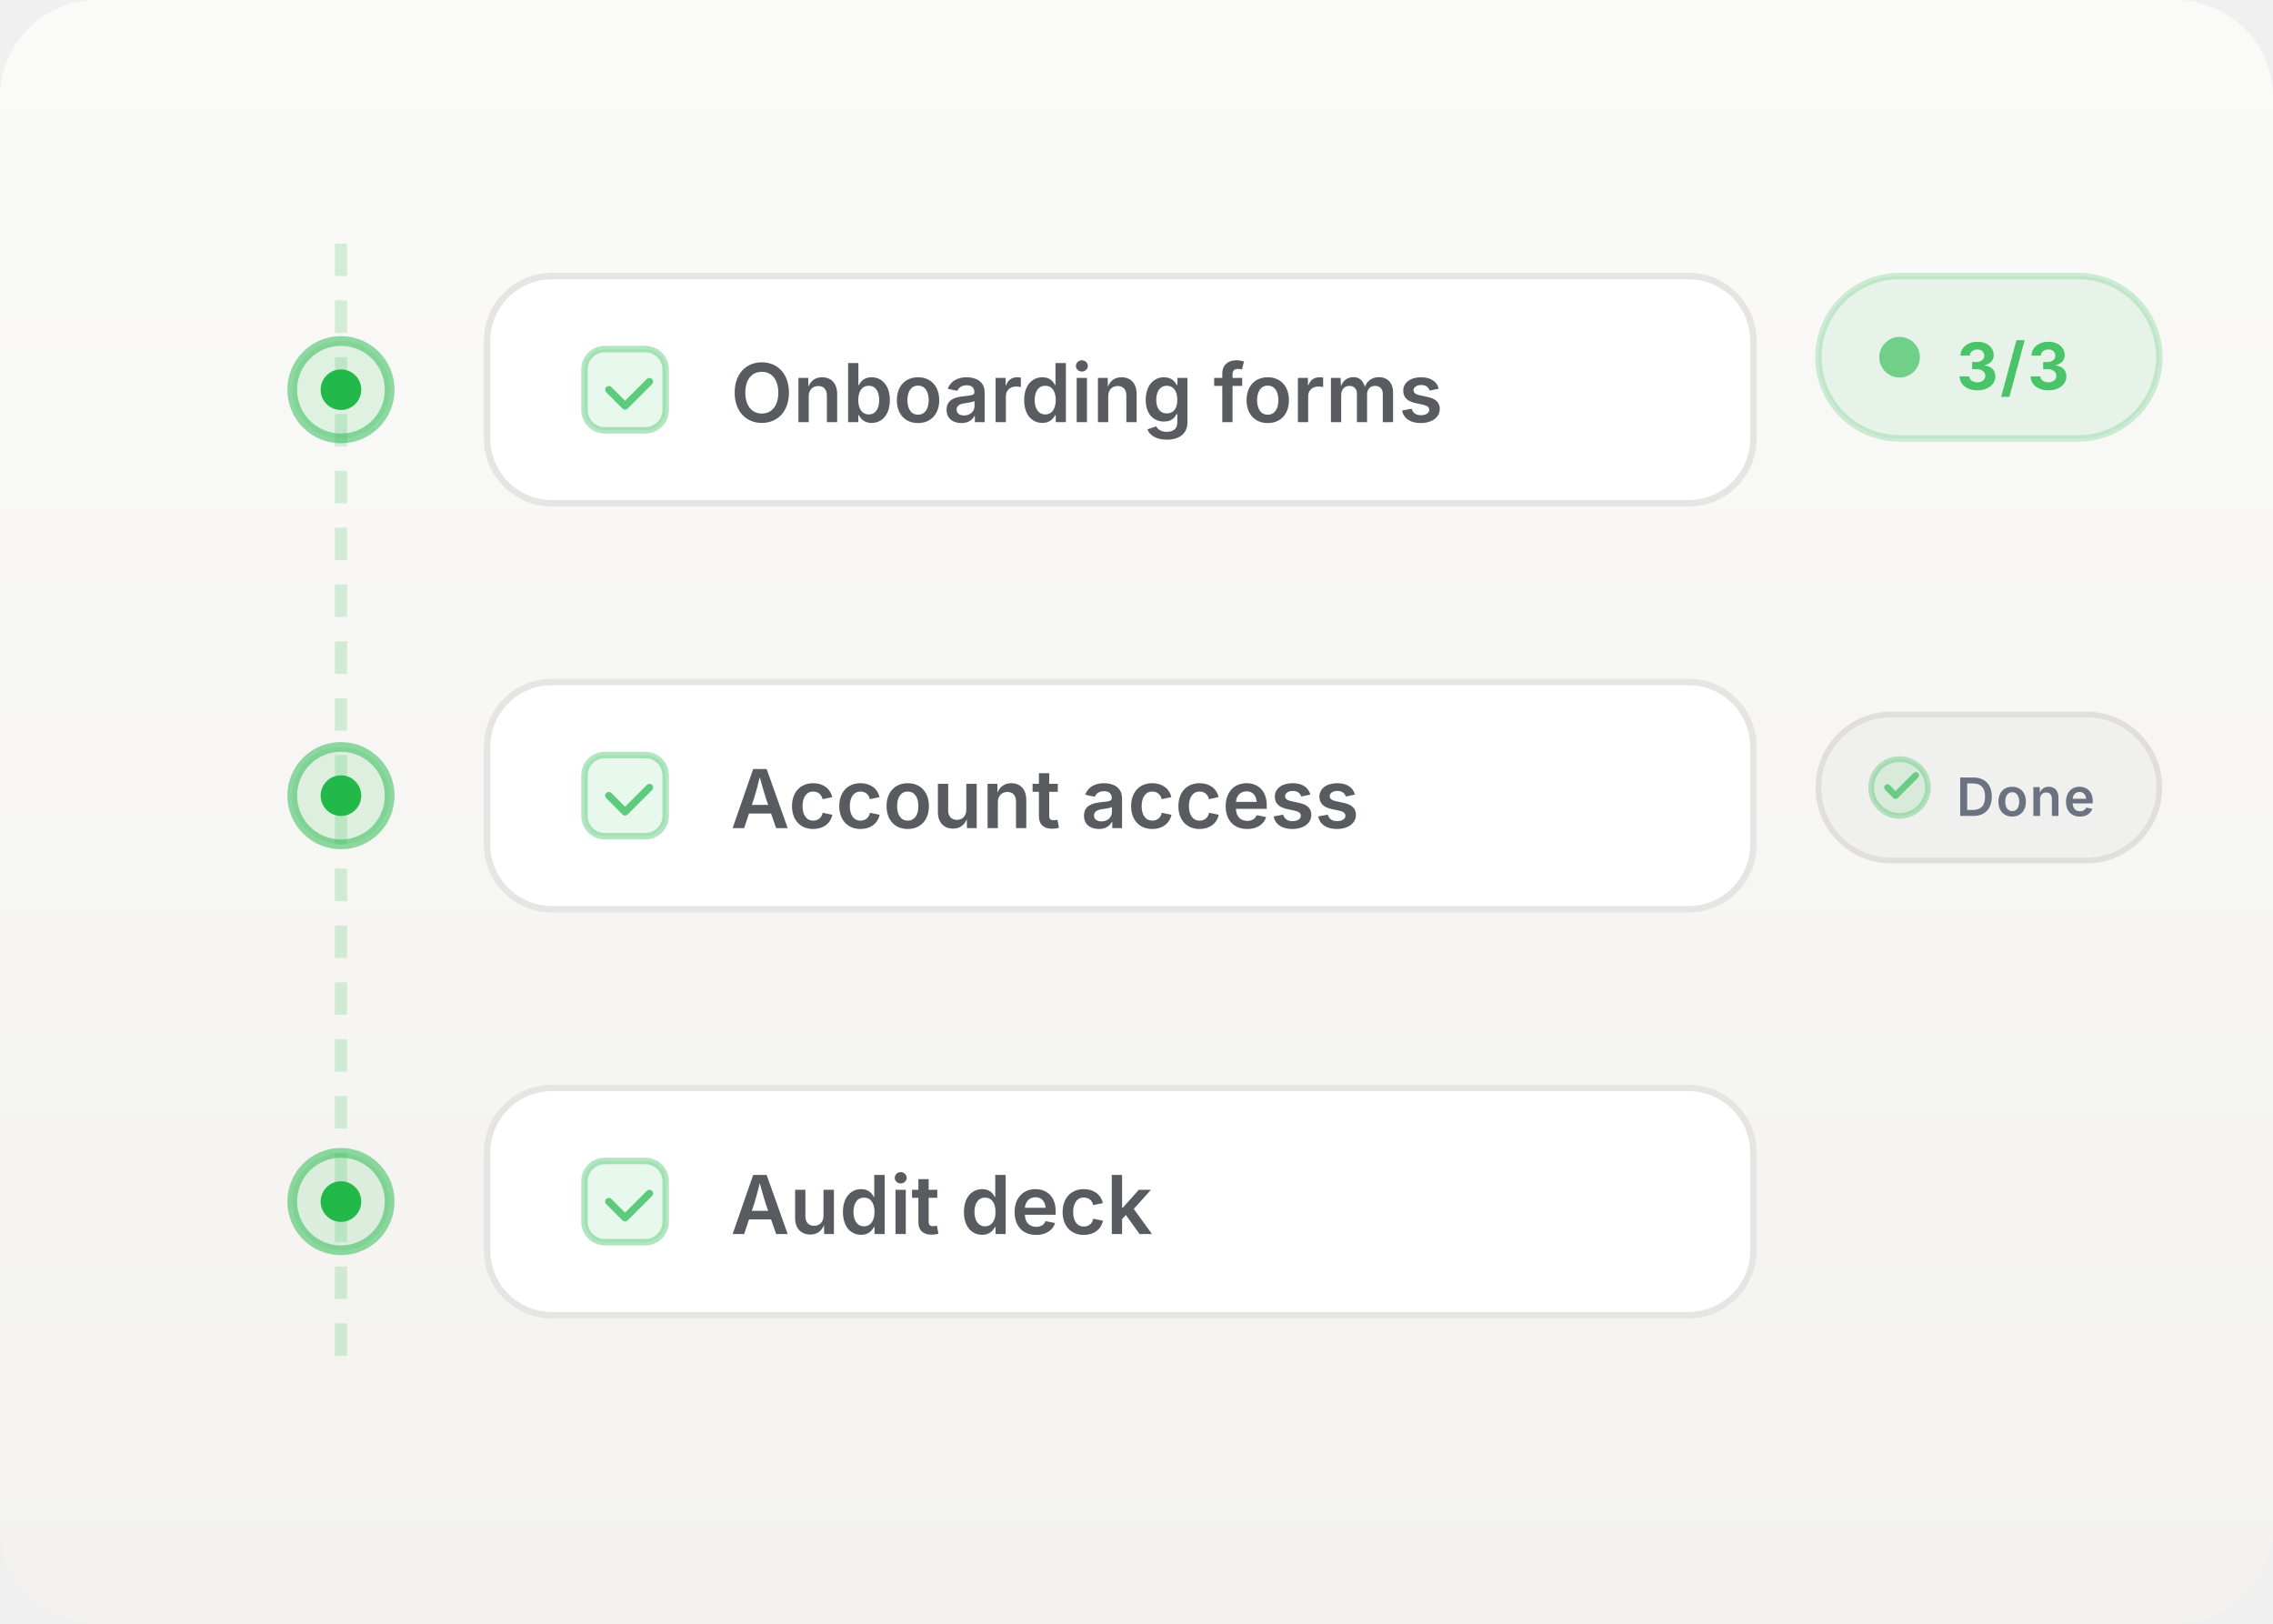
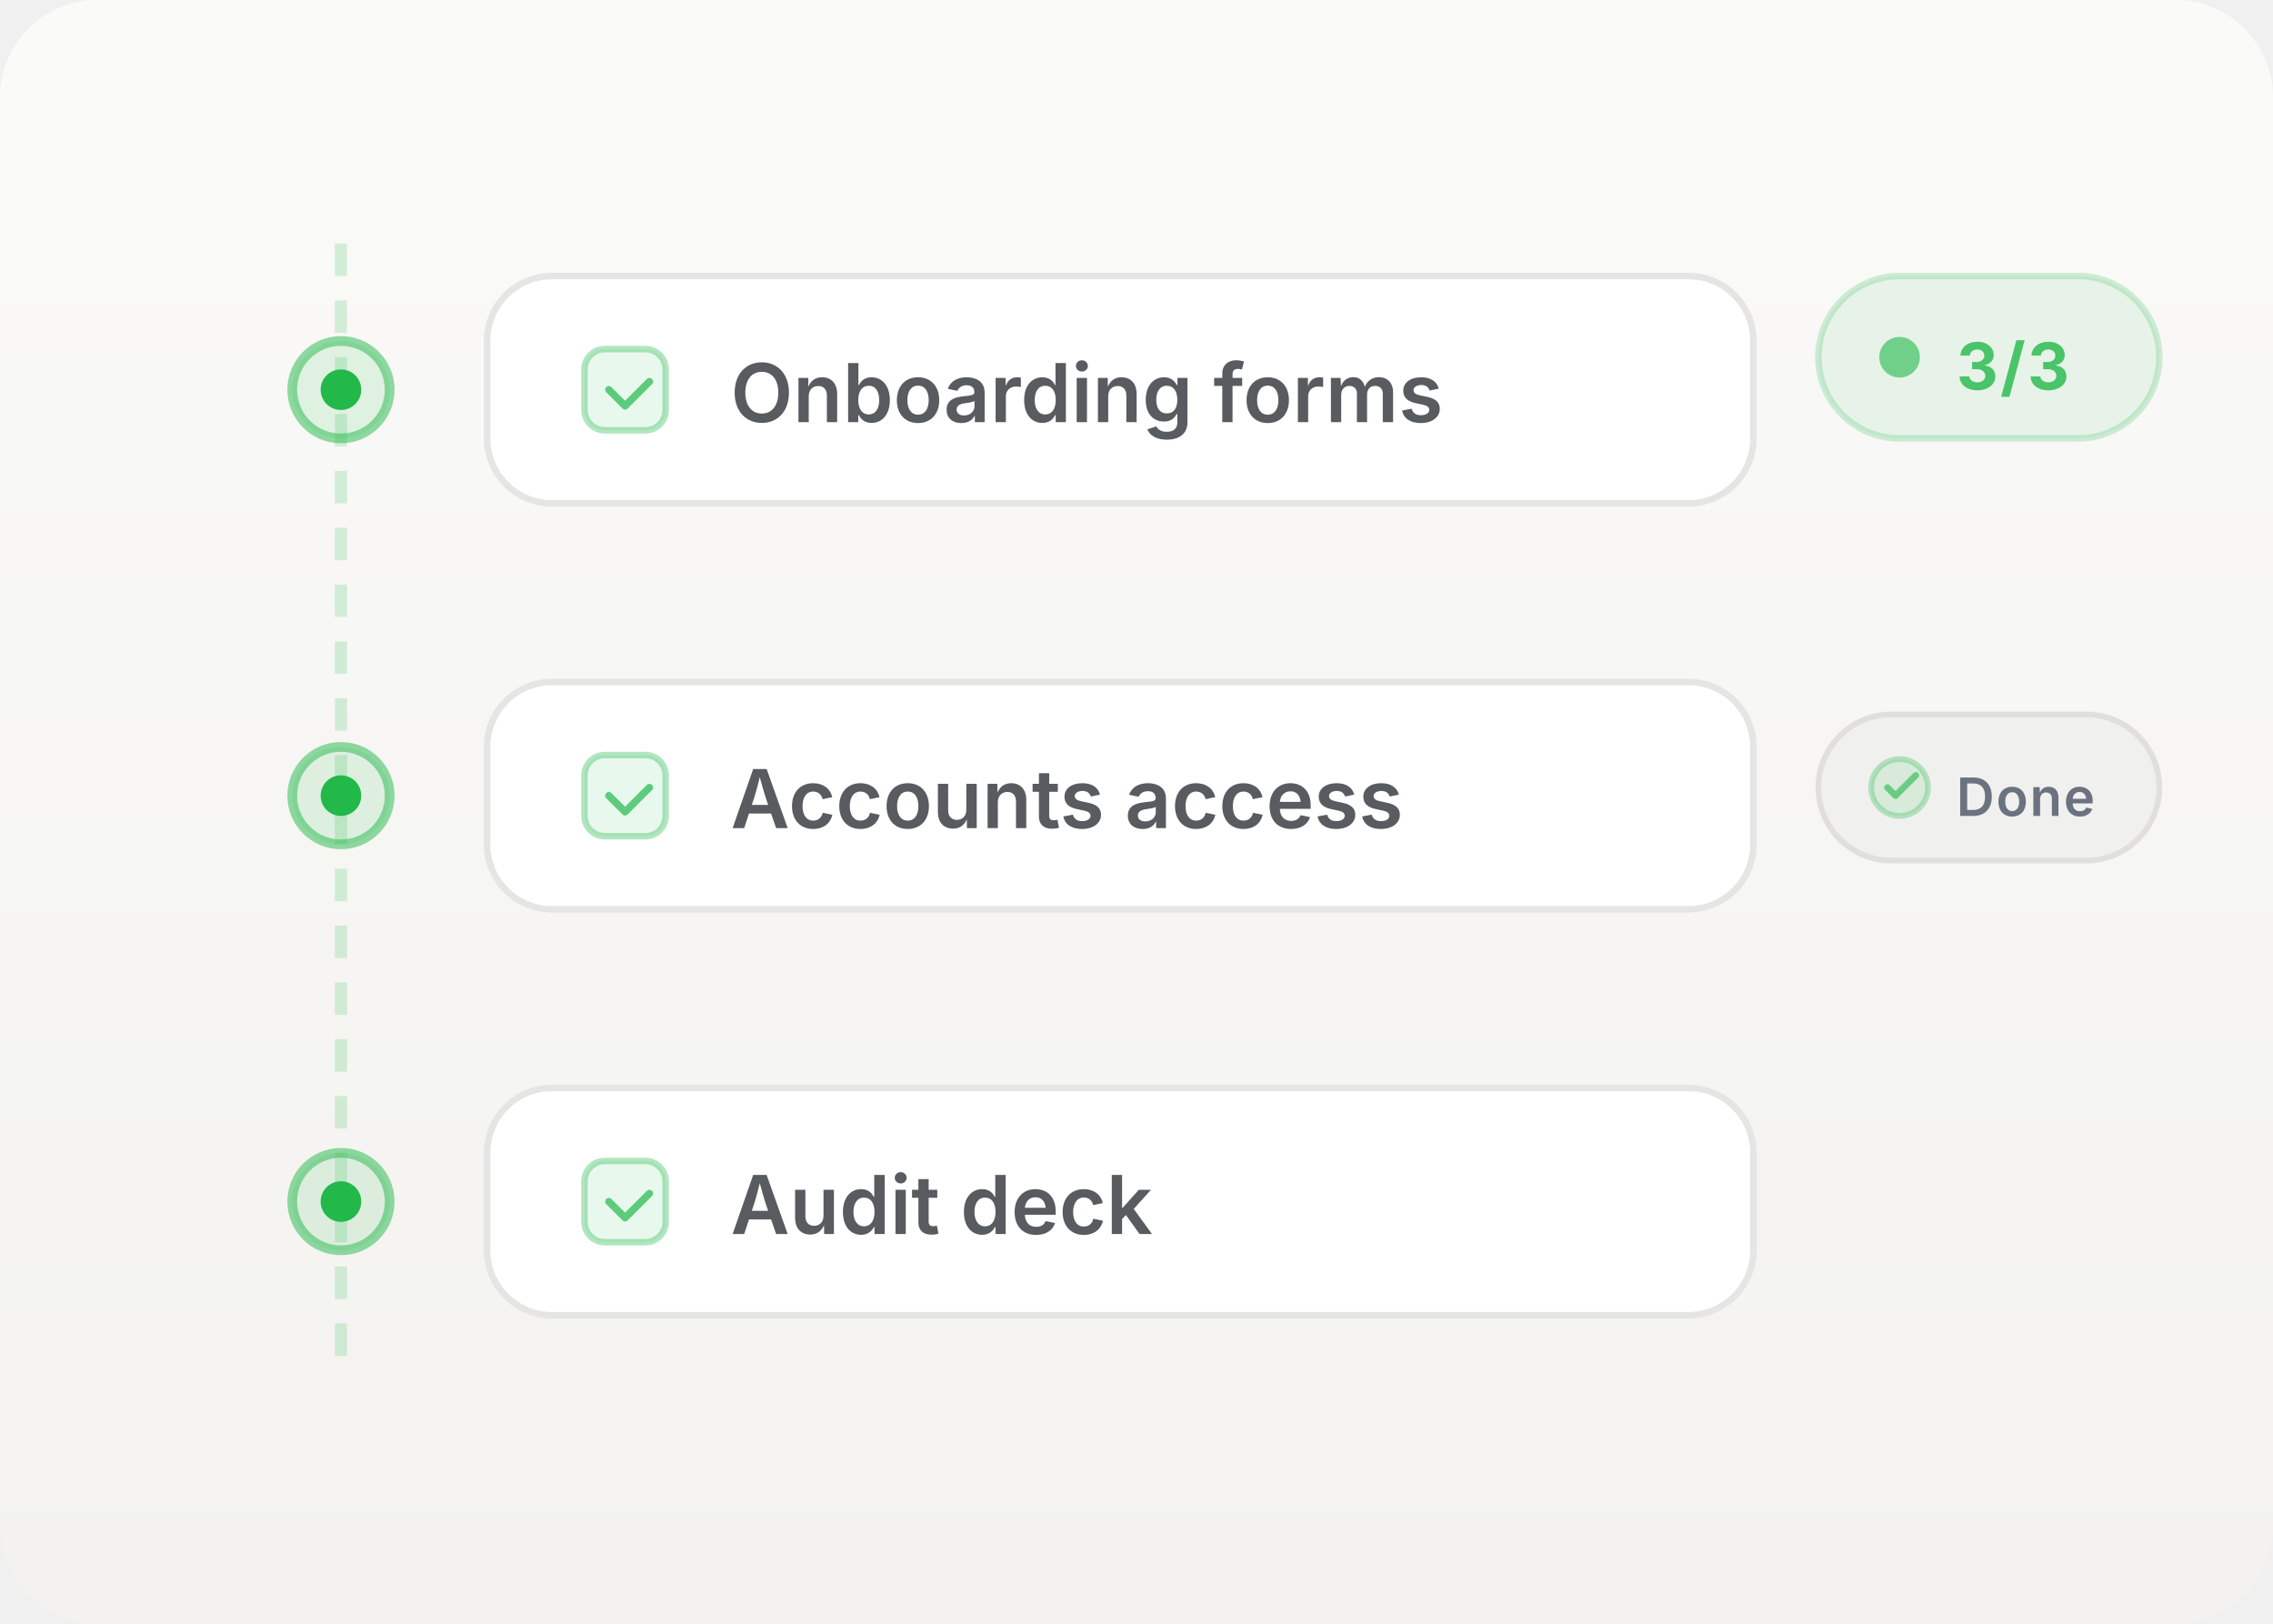
<svg xmlns="http://www.w3.org/2000/svg" viewBox="0 0 280 200" fill="none">
  <defs>
    <linearGradient id="bg1" x1="0" y1="0" x2="0" y2="1">
      <stop offset="0%" stop-color="#fafaf8" />
      <stop offset="100%" stop-color="#f3f2ef" />
    </linearGradient>
  </defs>
  <rect width="280" height="200" rx="12" fill="url(#bg1)" />
  <line x1="42" y1="30" x2="42" y2="170" stroke="#22b84a" stroke-opacity=".18" stroke-width="1.5" stroke-dasharray="4 3" />
  <circle cx="42" cy="48" r="6" fill="#22b84a" fill-opacity=".12" stroke="#22b84a" stroke-opacity=".5" stroke-width="1.2" />
  <circle cx="42" cy="48" r="2.5" fill="#22b84a" />
  <circle cx="42" cy="98" r="6" fill="#22b84a" fill-opacity=".12" stroke="#22b84a" stroke-opacity=".5" stroke-width="1.2" />
  <circle cx="42" cy="98" r="2.5" fill="#22b84a" />
  <circle cx="42" cy="148" r="6" fill="#22b84a" fill-opacity=".12" stroke="#22b84a" stroke-opacity=".5" stroke-width="1.2" />
  <circle cx="42" cy="148" r="2.5" fill="#22b84a" />
  <rect x="60" y="34" width="156" height="28" rx="8" fill="#fff" stroke="#e5e5e3" stroke-width=".8" />
  <rect x="72" y="43" width="10" height="10" rx="2.5" fill="#22b84a" fill-opacity=".1" stroke="#22b84a" stroke-opacity=".35" stroke-width=".8" />
  <path d="M75 48l2 2 3-3" stroke="#22b84a" stroke-opacity=".7" stroke-width=".9" stroke-linecap="round" stroke-linejoin="round" />
  <text x="90" y="52" font-family="system-ui,-apple-system,sans-serif" font-size="10" font-weight="600" fill="#2a2d32" fill-opacity=".78">Onboarding forms</text>
  <rect x="60" y="84" width="156" height="28" rx="8" fill="#fff" stroke="#e5e5e3" stroke-width=".8" />
  <rect x="72" y="93" width="10" height="10" rx="2.5" fill="#22b84a" fill-opacity=".1" stroke="#22b84a" stroke-opacity=".35" stroke-width=".8" />
  <path d="M75 98l2 2 3-3" stroke="#22b84a" stroke-opacity=".7" stroke-width=".9" stroke-linecap="round" stroke-linejoin="round" />
-   <text x="90" y="102" font-family="system-ui,-apple-system,sans-serif" font-size="10" font-weight="600" fill="#2a2d32" fill-opacity=".78">Account access</text>
+   <text x="90" y="102" font-family="system-ui,-apple-system,sans-serif" font-size="10" font-weight="600" fill="#2a2d32" fill-opacity=".78">Accounts access</text>
  <rect x="60" y="134" width="156" height="28" rx="8" fill="#fff" stroke="#e5e5e3" stroke-width=".8" />
  <rect x="72" y="143" width="10" height="10" rx="2.5" fill="#22b84a" fill-opacity=".1" stroke="#22b84a" stroke-opacity=".35" stroke-width=".8" />
  <path d="M75 148l2 2 3-3" stroke="#22b84a" stroke-opacity=".7" stroke-width=".9" stroke-linecap="round" stroke-linejoin="round" />
  <text x="90" y="152" font-family="system-ui,-apple-system,sans-serif" font-size="10" font-weight="600" fill="#2a2d32" fill-opacity=".78">Audit deck</text>
  <rect x="224" y="34" width="42" height="20" rx="10" fill="#22b84a" fill-opacity=".08" stroke="#22b84a" stroke-opacity=".2" stroke-width=".8" />
  <circle cx="234" cy="44" r="2.5" fill="#22b84a" fill-opacity=".6" />
  <text x="241" y="48" font-family="system-ui,-apple-system,sans-serif" font-size="8" font-weight="700" fill="#22b84a" fill-opacity=".8" letter-spacing=".03em">3/3</text>
  <rect x="224" y="88" width="42" height="18" rx="9" fill="#f0f0ee" stroke="#e0dfdc" stroke-width=".7" />
  <circle cx="234" cy="97" r="3.5" fill="#22b84a" fill-opacity=".12" stroke="#22b84a" stroke-opacity=".3" stroke-width=".7" />
  <path d="M232.5 97l1 1 2.5-2.5" stroke="#22b84a" stroke-opacity=".6" stroke-width=".8" stroke-linecap="round" stroke-linejoin="round" />
  <text x="241" y="100.5" font-family="system-ui,-apple-system,sans-serif" font-size="6.5" font-weight="600" fill="#6b7280" letter-spacing=".03em">Done</text>
</svg>
